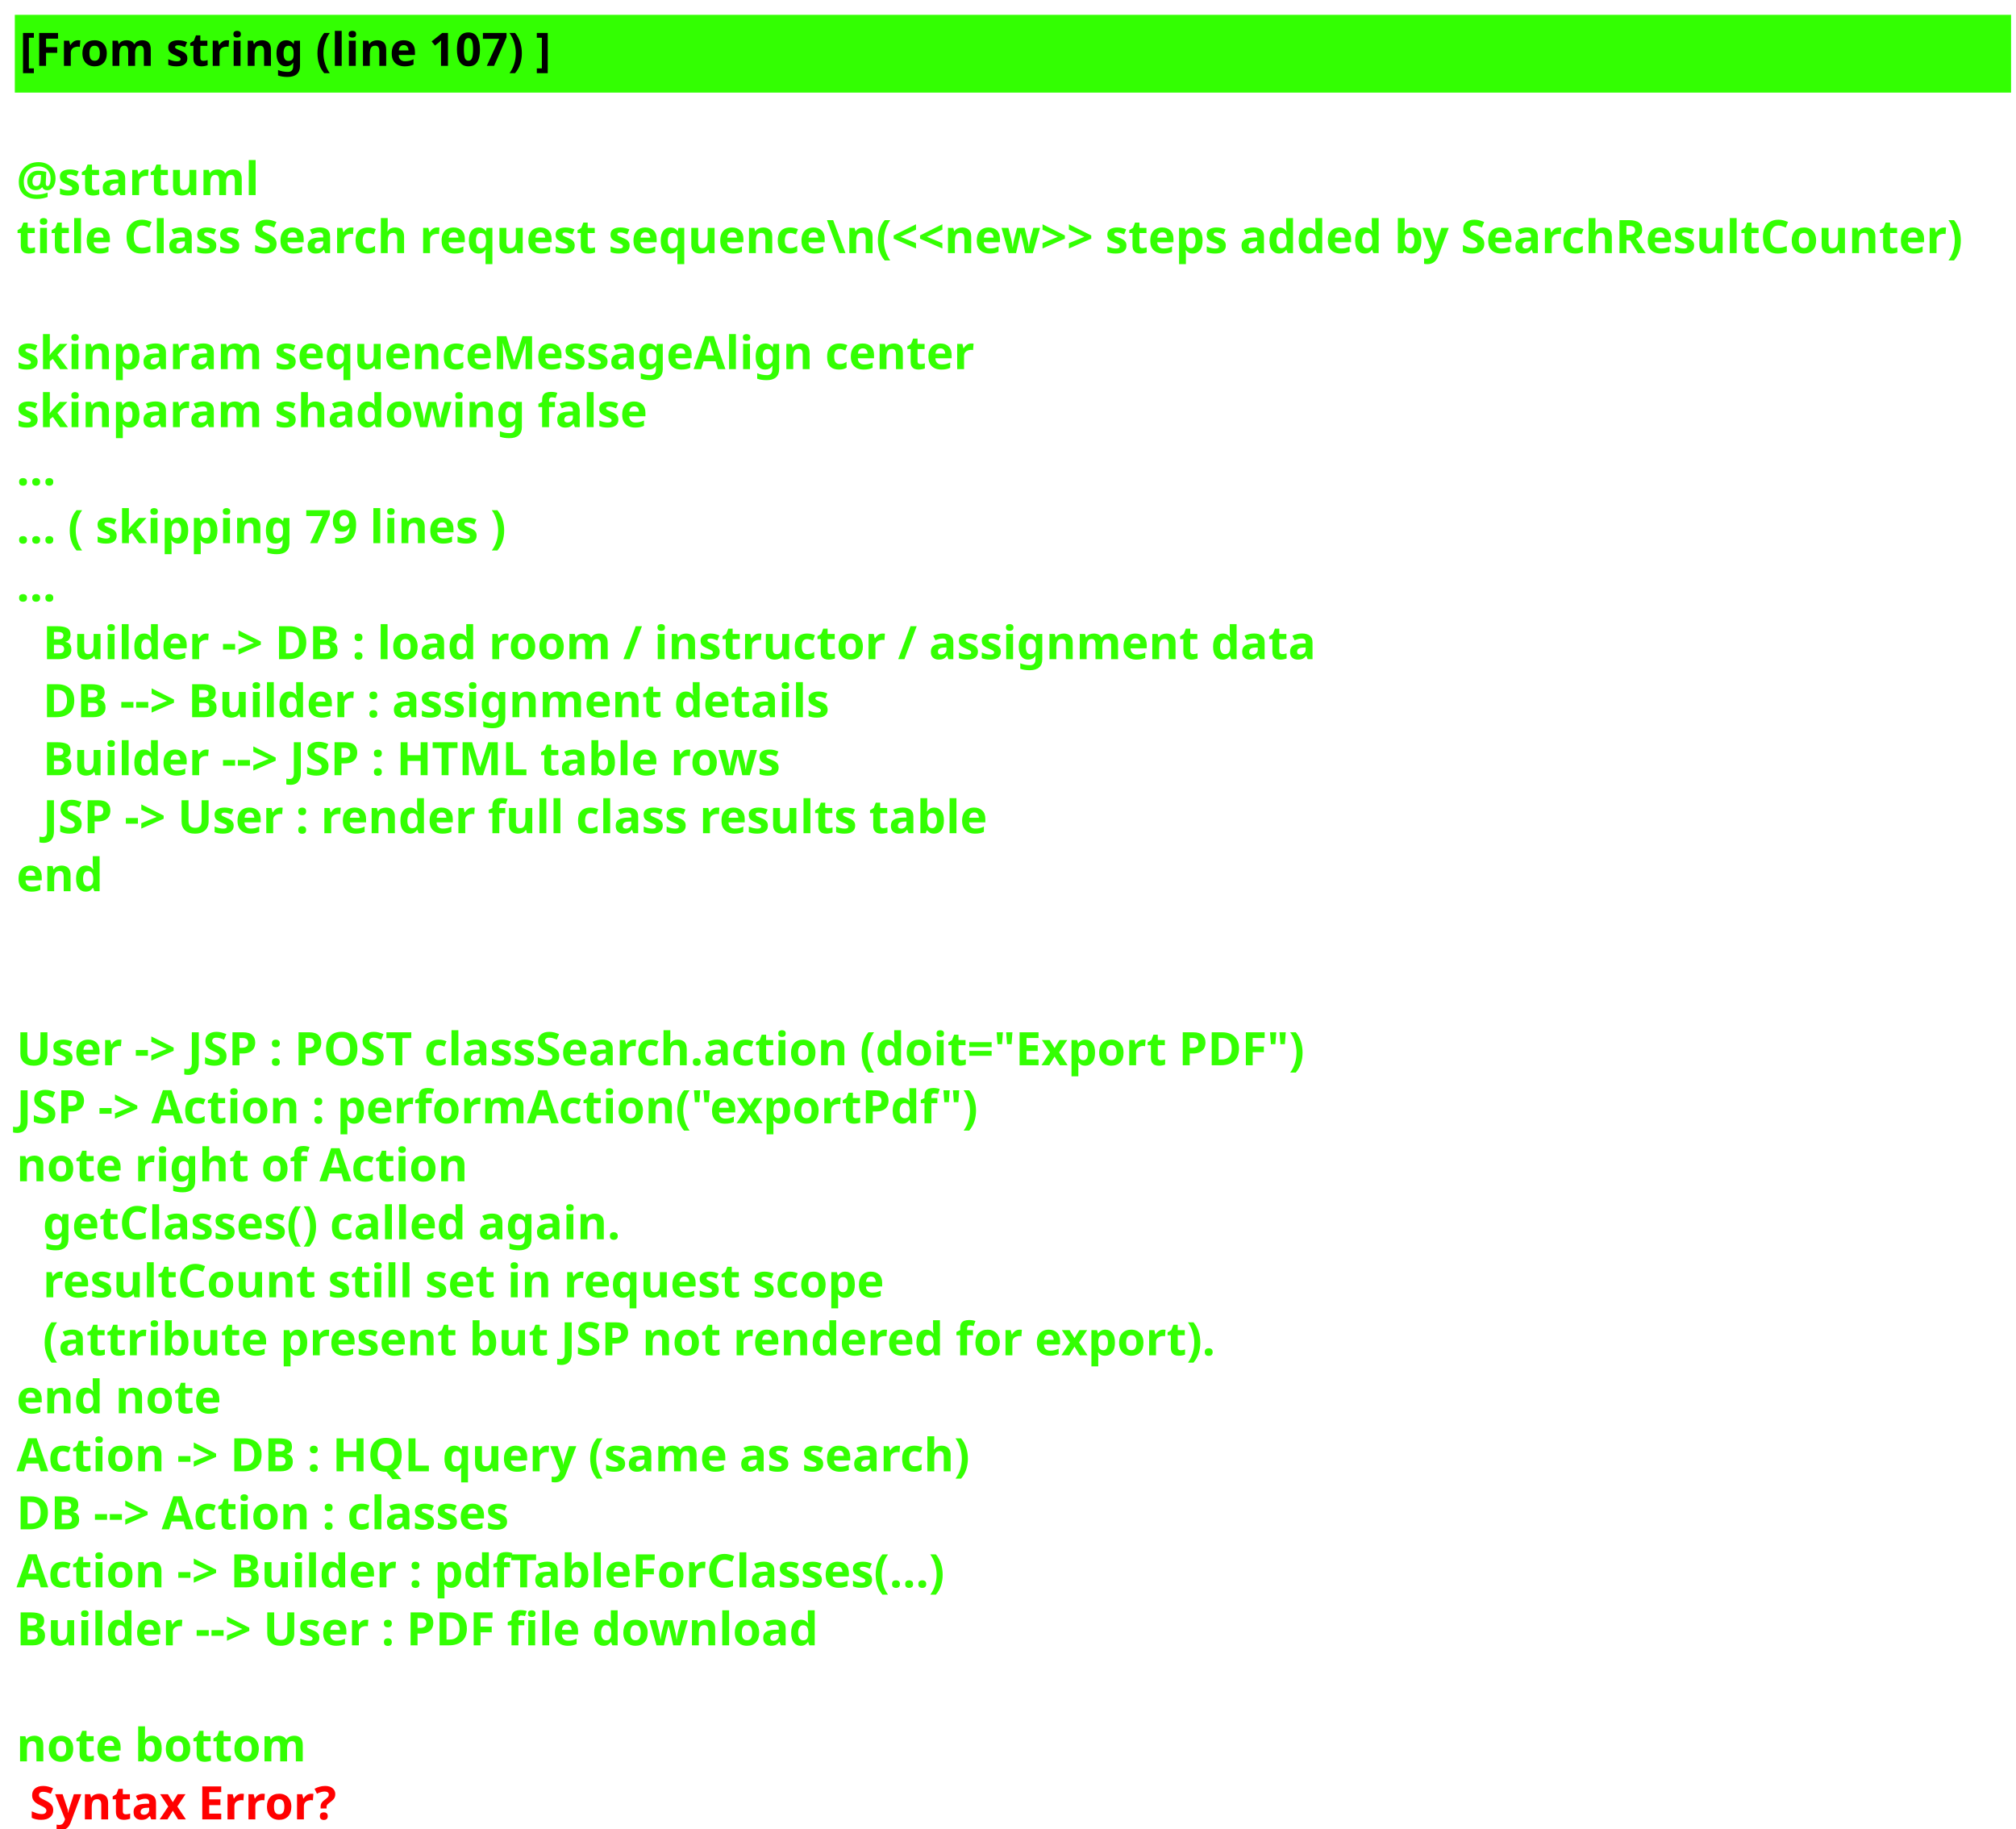
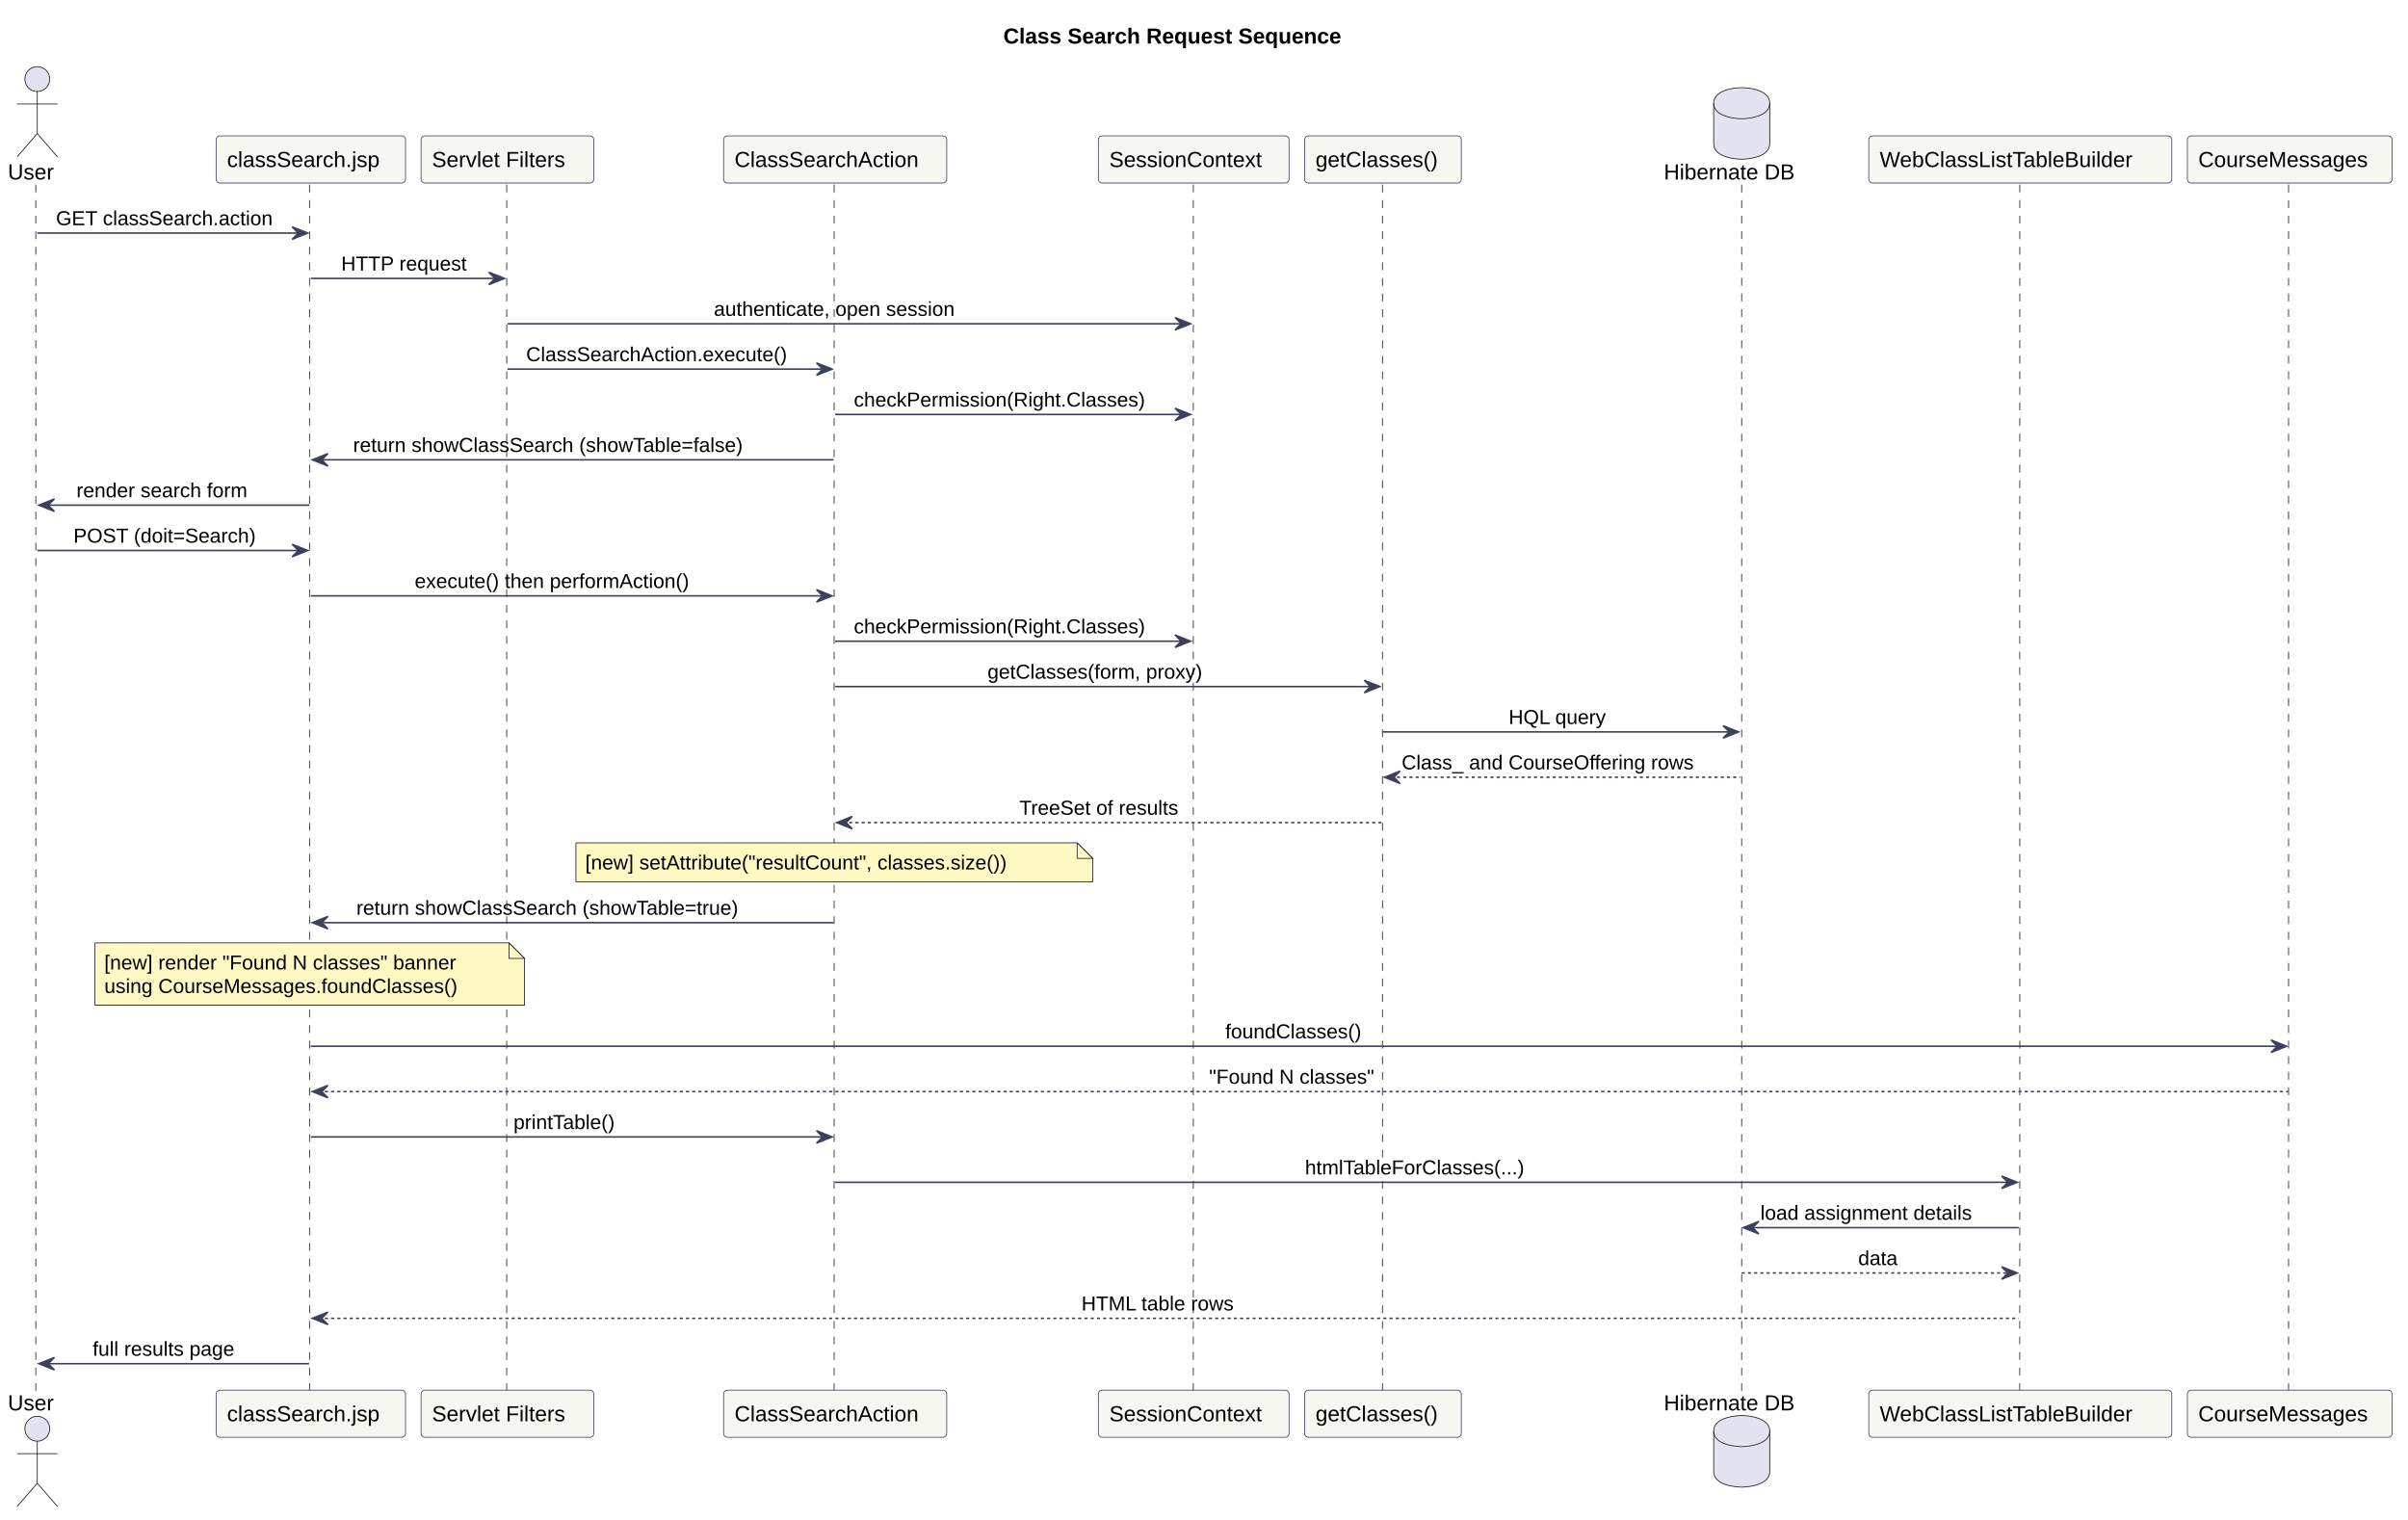
- <svg xmlns="http://www.w3.org/2000/svg" contentScriptType="application/ecmascript" contentStyleType="text/css" height="555px" preserveAspectRatio="none" style="width:612px;height:555px;background:#000000;" version="1.1" viewBox="0 0 612 555" width="612px" zoomAndPan="magnify">
+ <svg xmlns="http://www.w3.org/2000/svg" contentStyleType="text/css" data-diagram-type="SEQUENCE" height="976px" preserveAspectRatio="none" style="width:1547px;height:976px;background:#FFFFFF;" version="1.1" viewBox="0 0 1547 976" width="1547px" zoomAndPan="magnify">
  <defs />
  <g>
-     <rect fill="#33FF02" height="22.609" style="stroke: #33FF02; stroke-width: 1.0;" width="605" x="5" y="5" />
-     <text fill="#000000" font-family="sans-serif" font-size="14" font-weight="bold" lengthAdjust="spacingAndGlyphs" textLength="163" x="6" y="20">[From string (line 107) ]</text>
-     <text fill="#33FF02" font-family="sans-serif" font-size="14" font-weight="bold" lengthAdjust="spacingAndGlyphs" textLength="0" x="9" y="41.609" />
-     <text fill="#33FF02" font-family="sans-serif" font-size="14" font-weight="bold" lengthAdjust="spacingAndGlyphs" textLength="71" x="5" y="59.219">@startuml</text>
-     <text fill="#33FF02" font-family="sans-serif" font-size="14" font-weight="bold" lengthAdjust="spacingAndGlyphs" textLength="605" x="5" y="76.828">title Class Search request sequence\n(&lt;&lt;new&gt;&gt; steps added by SearchResultCounter)</text>
-     <text fill="#33FF02" font-family="sans-serif" font-size="14" font-weight="bold" lengthAdjust="spacingAndGlyphs" textLength="0" x="9" y="94.438" />
-     <text fill="#33FF02" font-family="sans-serif" font-size="14" font-weight="bold" lengthAdjust="spacingAndGlyphs" textLength="295" x="5" y="112.047">skinparam sequenceMessageAlign center</text>
-     <text fill="#33FF02" font-family="sans-serif" font-size="14" font-weight="bold" lengthAdjust="spacingAndGlyphs" textLength="190" x="5" y="129.656">skinparam shadowing false</text>
-     <text fill="#33FF02" font-family="sans-serif" font-size="14" font-weight="bold" lengthAdjust="spacingAndGlyphs" textLength="12" x="5" y="147.266">...</text>
-     <text fill="#33FF02" font-family="sans-serif" font-size="14" font-weight="bold" lengthAdjust="spacingAndGlyphs" textLength="152" x="5" y="164.875">... ( skipping 79 lines )</text>
-     <text fill="#33FF02" font-family="sans-serif" font-size="14" font-weight="bold" lengthAdjust="spacingAndGlyphs" textLength="12" x="5" y="182.484">...</text>
-     <text fill="#33FF02" font-family="sans-serif" font-size="14" font-weight="bold" lengthAdjust="spacingAndGlyphs" textLength="382" x="13" y="200.094">Builder -&gt; DB : load room / instructor / assignment data</text>
-     <text fill="#33FF02" font-family="sans-serif" font-size="14" font-weight="bold" lengthAdjust="spacingAndGlyphs" textLength="241" x="13" y="217.703">DB --&gt; Builder : assignment details</text>
-     <text fill="#33FF02" font-family="sans-serif" font-size="14" font-weight="bold" lengthAdjust="spacingAndGlyphs" textLength="231" x="13" y="235.312">Builder --&gt; JSP : HTML table rows</text>
-     <text fill="#33FF02" font-family="sans-serif" font-size="14" font-weight="bold" lengthAdjust="spacingAndGlyphs" textLength="298" x="13" y="252.922">JSP -&gt; User : render full class results table</text>
-     <text fill="#33FF02" font-family="sans-serif" font-size="14" font-weight="bold" lengthAdjust="spacingAndGlyphs" textLength="27" x="5" y="270.531">end</text>
-     <text fill="#33FF02" font-family="sans-serif" font-size="14" font-weight="bold" lengthAdjust="spacingAndGlyphs" textLength="0" x="9" y="288.141" />
-     <text fill="#33FF02" font-family="sans-serif" font-size="14" font-weight="bold" lengthAdjust="spacingAndGlyphs" textLength="0" x="9" y="305.75" />
-     <text fill="#33FF02" font-family="sans-serif" font-size="14" font-weight="bold" lengthAdjust="spacingAndGlyphs" textLength="406" x="5" y="323.359">User -&gt; JSP : POST classSearch.action (doit="Export PDF")</text>
-     <text fill="#33FF02" font-family="sans-serif" font-size="14" font-weight="bold" lengthAdjust="spacingAndGlyphs" textLength="296" x="5" y="340.969">JSP -&gt; Action : performAction("exportPdf")</text>
-     <text fill="#33FF02" font-family="sans-serif" font-size="14" font-weight="bold" lengthAdjust="spacingAndGlyphs" textLength="135" x="5" y="358.578">note right of Action</text>
-     <text fill="#33FF02" font-family="sans-serif" font-size="14" font-weight="bold" lengthAdjust="spacingAndGlyphs" textLength="180" x="13" y="376.188">getClasses() called again.</text>
-     <text fill="#33FF02" font-family="sans-serif" font-size="14" font-weight="bold" lengthAdjust="spacingAndGlyphs" textLength="261" x="13" y="393.797">resultCount still set in request scope</text>
-     <text fill="#33FF02" font-family="sans-serif" font-size="14" font-weight="bold" lengthAdjust="spacingAndGlyphs" textLength="361" x="13" y="411.406">(attribute present but JSP not rendered for export).</text>
-     <text fill="#33FF02" font-family="sans-serif" font-size="14" font-weight="bold" lengthAdjust="spacingAndGlyphs" textLength="63" x="5" y="429.016">end note</text>
-     <text fill="#33FF02" font-family="sans-serif" font-size="14" font-weight="bold" lengthAdjust="spacingAndGlyphs" textLength="293" x="5" y="446.625">Action -&gt; DB : HQL query (same as search)</text>
-     <text fill="#33FF02" font-family="sans-serif" font-size="14" font-weight="bold" lengthAdjust="spacingAndGlyphs" textLength="155" x="5" y="464.234">DB --&gt; Action : classes</text>
-     <text fill="#33FF02" font-family="sans-serif" font-size="14" font-weight="bold" lengthAdjust="spacingAndGlyphs" textLength="290" x="5" y="481.844">Action -&gt; Builder : pdfTableForClasses(...)</text>
-     <text fill="#33FF02" font-family="sans-serif" font-size="14" font-weight="bold" lengthAdjust="spacingAndGlyphs" textLength="248" x="5" y="499.453">Builder --&gt; User : PDF file download</text>
-     <text fill="#33FF02" font-family="sans-serif" font-size="14" font-weight="bold" lengthAdjust="spacingAndGlyphs" textLength="0" x="9" y="517.062" />
-     <text fill="#33FF02" font-family="sans-serif" font-size="14" font-weight="bold" lengthAdjust="spacingAndGlyphs" textLength="85" x="5" y="534.672">note bottom</text>
-     <text fill="#FF0000" font-family="sans-serif" font-size="14" font-weight="bold" lengthAdjust="spacingAndGlyphs" textLength="95" x="9" y="552.281">Syntax Error?</text>
+     <g class="title" data-source-line="1">
+       <text fill="#000000" font-family="Arial" font-size="14" font-weight="700" lengthAdjust="spacing" textLength="251.61" x="644.592" y="27.995">Class Search Request Sequence</text>
+     </g>
+     <g class="participant-lifeline" data-entity-uid="part1" data-qualified-name="User" data-source-line="11" id="part1-lifeline">
+       <g>
+         <rect fill="#000000" fill-opacity="0" height="775.453" width="8" x="19.955" y="118.594" />
+         <line style="stroke:#181818;stroke-width:0.5;stroke-dasharray:5,5;" x1="23" x2="23" y1="118.594" y2="894.047" />
+       </g>
+     </g>
+     <g class="participant-lifeline" data-entity-uid="part2" data-qualified-name="JSP" data-source-line="12" id="part2-lifeline">
+       <g>
+         <rect fill="#000000" fill-opacity="0" height="775.453" width="8" x="195.683" y="118.594" />
+         <line style="stroke:#181818;stroke-width:0.5;stroke-dasharray:5,5;" x1="198.843" x2="198.843" y1="118.594" y2="894.047" />
+       </g>
+     </g>
+     <g class="participant-lifeline" data-entity-uid="part3" data-qualified-name="Filters" data-source-line="13" id="part3-lifeline">
+       <g>
+         <rect fill="#000000" fill-opacity="0" height="775.453" width="8" x="322.007" y="118.594" />
+         <line style="stroke:#181818;stroke-width:0.5;stroke-dasharray:5,5;" x1="325.523" x2="325.523" y1="118.594" y2="894.047" />
+       </g>
+     </g>
+     <g class="participant-lifeline" data-entity-uid="part4" data-qualified-name="Action" data-source-line="14" id="part4-lifeline">
+       <g>
+         <rect fill="#000000" fill-opacity="0" height="775.453" width="8" x="532.545" y="118.594" />
+         <line style="stroke:#181818;stroke-width:0.5;stroke-dasharray:5,5;" x1="535.881" x2="535.881" y1="118.594" y2="894.047" />
+       </g>
+     </g>
+     <g class="participant-lifeline" data-entity-uid="part5" data-qualified-name="Security" data-source-line="15" id="part5-lifeline">
+       <g>
+         <rect fill="#000000" fill-opacity="0" height="775.453" width="8" x="762.895" y="118.594" />
+         <line style="stroke:#181818;stroke-width:0.5;stroke-dasharray:5,5;" x1="766.642" x2="766.642" y1="118.594" y2="894.047" />
+       </g>
+     </g>
+     <g class="participant-lifeline" data-entity-uid="part6" data-qualified-name="Query" data-source-line="16" id="part6-lifeline">
+       <g>
+         <rect fill="#000000" fill-opacity="0" height="775.453" width="8" x="884.475" y="118.594" />
+         <line style="stroke:#181818;stroke-width:0.5;stroke-dasharray:5,5;" x1="888.148" x2="888.148" y1="118.594" y2="894.047" />
+       </g>
+     </g>
+     <g class="participant-lifeline" data-entity-uid="part7" data-qualified-name="DB" data-source-line="17" id="part7-lifeline">
+       <g>
+         <rect fill="#000000" fill-opacity="0" height="775.453" width="8" x="1114.951" y="118.594" />
+         <line style="stroke:#181818;stroke-width:0.5;stroke-dasharray:5,5;" x1="1118.92" x2="1118.92" y1="118.594" y2="894.047" />
+       </g>
+     </g>
+     <g class="participant-lifeline" data-entity-uid="part8" data-qualified-name="Builder" data-source-line="18" id="part8-lifeline">
+       <g>
+         <rect fill="#000000" fill-opacity="0" height="775.453" width="8" x="1293.923" y="118.594" />
+         <line style="stroke:#181818;stroke-width:0.5;stroke-dasharray:5,5;" x1="1297.582" x2="1297.582" y1="118.594" y2="894.047" />
+       </g>
+     </g>
+     <g class="participant-lifeline" data-entity-uid="part9" data-qualified-name="I18N" data-source-line="19" id="part9-lifeline">
+       <g>
+         <rect fill="#000000" fill-opacity="0" height="775.453" width="8" x="1467.028" y="118.594" />
+         <line style="stroke:#181818;stroke-width:0.5;stroke-dasharray:5,5;" x1="1470.263" x2="1470.263" y1="118.594" y2="894.047" />
+       </g>
+     </g>
+     <g class="participant participant-head" data-entity-uid="part1" data-qualified-name="User" data-source-line="11" id="part1-head">
+       <text fill="#000000" font-family="Arial" font-size="14" lengthAdjust="spacing" textLength="31.91" x="5" y="115.292">User</text>
+       <ellipse cx="23.955" cy="50.797" fill="#E2E2F0" rx="8" ry="8" style="stroke:#181818;stroke-width:0.5;" />
+       <path d="M23.955,58.797 L23.955,85.797 M10.955,66.797 L36.955,66.797 M23.955,85.797 L10.955,100.797 M23.955,85.797 L36.955,100.797" fill="none" style="stroke:#181818;stroke-width:0.5;" />
+     </g>
+     <g class="participant participant-tail" data-entity-uid="part1" data-qualified-name="User" data-source-line="11" id="part1-tail">
+       <text fill="#000000" font-family="Arial" font-size="14" lengthAdjust="spacing" textLength="31.91" x="5" y="906.042">User</text>
+       <ellipse cx="23.955" cy="917.844" fill="#E2E2F0" rx="8" ry="8" style="stroke:#181818;stroke-width:0.5;" />
+       <path d="M23.955,925.844 L23.955,952.844 M10.955,933.844 L36.955,933.844 M23.955,952.844 L10.955,967.844 M23.955,952.844 L36.955,967.844" fill="none" style="stroke:#181818;stroke-width:0.5;" />
+     </g>
+     <g class="participant participant-head" data-entity-uid="part2" data-qualified-name="JSP" data-source-line="12" id="part2-head">
+       <rect fill="#F7F7F2" height="30.297" rx="2.5" ry="2.5" style="stroke:#3D405B;stroke-width:0.5;" width="121.68" x="138.843" y="87.297" />
+       <text fill="#000000" font-family="Arial" font-size="14" lengthAdjust="spacing" textLength="107.68" x="145.843" y="107.292">classSearch.jsp</text>
+     </g>
+     <g class="participant participant-tail" data-entity-uid="part2" data-qualified-name="JSP" data-source-line="12" id="part2-tail">
+       <rect fill="#F7F7F2" height="30.297" rx="2.5" ry="2.5" style="stroke:#3D405B;stroke-width:0.5;" width="121.68" x="138.843" y="893.047" />
+       <text fill="#000000" font-family="Arial" font-size="14" lengthAdjust="spacing" textLength="107.68" x="145.843" y="913.042">classSearch.jsp</text>
+     </g>
+     <g class="participant participant-head" data-entity-uid="part3" data-qualified-name="Filters" data-source-line="13" id="part3-head">
+       <rect fill="#F7F7F2" height="30.297" rx="2.5" ry="2.5" style="stroke:#3D405B;stroke-width:0.5;" width="110.968" x="270.523" y="87.297" />
+       <text fill="#000000" font-family="Arial" font-size="14" lengthAdjust="spacing" textLength="96.968" x="277.523" y="107.292">Servlet Filters</text>
+     </g>
+     <g class="participant participant-tail" data-entity-uid="part3" data-qualified-name="Filters" data-source-line="13" id="part3-tail">
+       <rect fill="#F7F7F2" height="30.297" rx="2.5" ry="2.5" style="stroke:#3D405B;stroke-width:0.5;" width="110.968" x="270.523" y="893.047" />
+       <text fill="#000000" font-family="Arial" font-size="14" lengthAdjust="spacing" textLength="96.968" x="277.523" y="913.042">Servlet Filters</text>
+     </g>
+     <g class="participant participant-head" data-entity-uid="part4" data-qualified-name="Action" data-source-line="14" id="part4-head">
+       <rect fill="#F7F7F2" height="30.297" rx="2.5" ry="2.5" style="stroke:#3D405B;stroke-width:0.5;" width="143.329" x="464.881" y="87.297" />
+       <text fill="#000000" font-family="Arial" font-size="14" lengthAdjust="spacing" textLength="129.329" x="471.881" y="107.292">ClassSearchAction</text>
+     </g>
+     <g class="participant participant-tail" data-entity-uid="part4" data-qualified-name="Action" data-source-line="14" id="part4-tail">
+       <rect fill="#F7F7F2" height="30.297" rx="2.5" ry="2.5" style="stroke:#3D405B;stroke-width:0.5;" width="143.329" x="464.881" y="893.047" />
+       <text fill="#000000" font-family="Arial" font-size="14" lengthAdjust="spacing" textLength="129.329" x="471.881" y="913.042">ClassSearchAction</text>
+     </g>
+     <g class="participant participant-head" data-entity-uid="part5" data-qualified-name="Security" data-source-line="15" id="part5-head">
+       <rect fill="#F7F7F2" height="30.297" rx="2.5" ry="2.5" style="stroke:#3D405B;stroke-width:0.5;" width="122.507" x="705.642" y="87.297" />
+       <text fill="#000000" font-family="Arial" font-size="14" lengthAdjust="spacing" textLength="108.507" x="712.642" y="107.292">SessionContext</text>
+     </g>
+     <g class="participant participant-tail" data-entity-uid="part5" data-qualified-name="Security" data-source-line="15" id="part5-tail">
+       <rect fill="#F7F7F2" height="30.297" rx="2.5" ry="2.5" style="stroke:#3D405B;stroke-width:0.5;" width="122.507" x="705.642" y="893.047" />
+       <text fill="#000000" font-family="Arial" font-size="14" lengthAdjust="spacing" textLength="108.507" x="712.642" y="913.042">SessionContext</text>
+     </g>
+     <g class="participant participant-head" data-entity-uid="part6" data-qualified-name="Query" data-source-line="16" id="part6-head">
+       <rect fill="#F7F7F2" height="30.297" rx="2.5" ry="2.5" style="stroke:#3D405B;stroke-width:0.5;" width="100.652" x="838.148" y="87.297" />
+       <text fill="#000000" font-family="Arial" font-size="14" lengthAdjust="spacing" textLength="86.652" x="845.148" y="107.292">getClasses()</text>
+     </g>
+     <g class="participant participant-tail" data-entity-uid="part6" data-qualified-name="Query" data-source-line="16" id="part6-tail">
+       <rect fill="#F7F7F2" height="30.297" rx="2.5" ry="2.5" style="stroke:#3D405B;stroke-width:0.5;" width="100.652" x="838.148" y="893.047" />
+       <text fill="#000000" font-family="Arial" font-size="14" lengthAdjust="spacing" textLength="86.652" x="845.148" y="913.042">getClasses()</text>
+     </g>
+     <g class="participant participant-head" data-entity-uid="part7" data-qualified-name="DB" data-source-line="17" id="part7-head">
+       <text fill="#000000" font-family="Arial" font-size="14" lengthAdjust="spacing" textLength="94.062" x="1068.92" y="115.292">Hibernate DB</text>
+       <path d="M1100.951,66.297 C1100.951,56.297 1118.951,56.297 1118.951,56.297 C1118.951,56.297 1136.951,56.297 1136.951,66.297 L1136.951,92.297 C1136.951,102.297 1118.951,102.297 1118.951,102.297 C1118.951,102.297 1100.951,102.297 1100.951,92.297 L1100.951,66.297" fill="#E2E2F0" style="stroke:#181818;stroke-width:0.5;" />
+       <path d="M1100.951,66.297 C1100.951,76.297 1118.951,76.297 1118.951,76.297 C1118.951,76.297 1136.951,76.297 1136.951,66.297" fill="none" style="stroke:#181818;stroke-width:0.5;" />
+     </g>
+     <g class="participant participant-tail" data-entity-uid="part7" data-qualified-name="DB" data-source-line="17" id="part7-tail">
+       <text fill="#000000" font-family="Arial" font-size="14" lengthAdjust="spacing" textLength="94.062" x="1068.92" y="906.042">Hibernate DB</text>
+       <path d="M1100.951,919.344 C1100.951,909.344 1118.951,909.344 1118.951,909.344 C1118.951,909.344 1136.951,909.344 1136.951,919.344 L1136.951,945.344 C1136.951,955.344 1118.951,955.344 1118.951,955.344 C1118.951,955.344 1100.951,955.344 1100.951,945.344 L1100.951,919.344" fill="#E2E2F0" style="stroke:#181818;stroke-width:0.5;" />
+       <path d="M1100.951,919.344 C1100.951,929.344 1118.951,929.344 1118.951,929.344 C1118.951,929.344 1136.951,929.344 1136.951,919.344" fill="none" style="stroke:#181818;stroke-width:0.5;" />
+     </g>
+     <g class="participant participant-head" data-entity-uid="part8" data-qualified-name="Builder" data-source-line="18" id="part8-head">
+       <rect fill="#F7F7F2" height="30.297" rx="2.5" ry="2.5" style="stroke:#3D405B;stroke-width:0.5;" width="194.681" x="1200.582" y="87.297" />
+       <text fill="#000000" font-family="Arial" font-size="14" lengthAdjust="spacing" textLength="180.681" x="1207.582" y="107.292">WebClassListTableBuilder</text>
+     </g>
+     <g class="participant participant-tail" data-entity-uid="part8" data-qualified-name="Builder" data-source-line="18" id="part8-tail">
+       <rect fill="#F7F7F2" height="30.297" rx="2.5" ry="2.5" style="stroke:#3D405B;stroke-width:0.5;" width="194.681" x="1200.582" y="893.047" />
+       <text fill="#000000" font-family="Arial" font-size="14" lengthAdjust="spacing" textLength="180.681" x="1207.582" y="913.042">WebClassListTableBuilder</text>
+     </g>
+     <g class="participant participant-head" data-entity-uid="part9" data-qualified-name="I18N" data-source-line="19" id="part9-head">
+       <rect fill="#F7F7F2" height="30.297" rx="2.5" ry="2.5" style="stroke:#3D405B;stroke-width:0.5;" width="131.53" x="1405.263" y="87.297" />
+       <text fill="#000000" font-family="Arial" font-size="14" lengthAdjust="spacing" textLength="117.53" x="1412.263" y="107.292">CourseMessages</text>
+     </g>
+     <g class="participant participant-tail" data-entity-uid="part9" data-qualified-name="I18N" data-source-line="19" id="part9-tail">
+       <rect fill="#F7F7F2" height="30.297" rx="2.5" ry="2.5" style="stroke:#3D405B;stroke-width:0.5;" width="131.53" x="1405.263" y="893.047" />
+       <text fill="#000000" font-family="Arial" font-size="14" lengthAdjust="spacing" textLength="117.53" x="1412.263" y="913.042">CourseMessages</text>
+     </g>
+     <g class="message" data-entity-1="part1" data-entity-2="part2" data-source-line="21" id="msg1">
+       <polygon fill="#3D405B" points="187.683,145.727,197.683,149.727,187.683,153.727,191.683,149.727" style="stroke:#3D405B;stroke-width:1;" />
+       <line style="stroke:#3D405B;stroke-width:1;" x1="23.955" x2="193.683" y1="149.727" y2="149.727" />
+       <text fill="#000000" font-family="Arial" font-size="13" lengthAdjust="spacing" textLength="151.728" x="35.955" y="144.661">GET classSearch.action</text>
+     </g>
+     <g class="message" data-entity-1="part2" data-entity-2="part3" data-source-line="22" id="msg2">
+       <polygon fill="#3D405B" points="314.007,174.859,324.007,178.859,314.007,182.859,318.007,178.859" style="stroke:#3D405B;stroke-width:1;" />
+       <line style="stroke:#3D405B;stroke-width:1;" x1="199.683" x2="320.007" y1="178.859" y2="178.859" />
+       <text fill="#000000" font-family="Arial" font-size="13" lengthAdjust="spacing" textLength="87.331" x="219.179" y="173.793">HTTP request</text>
+     </g>
+     <g class="message" data-entity-1="part3" data-entity-2="part5" data-source-line="23" id="msg3">
+       <polygon fill="#3D405B" points="754.895,203.992,764.895,207.992,754.895,211.992,758.895,207.992" style="stroke:#3D405B;stroke-width:1;" />
+       <line style="stroke:#3D405B;stroke-width:1;" x1="326.007" x2="760.895" y1="207.992" y2="207.992" />
+       <text fill="#000000" font-family="Arial" font-size="13" lengthAdjust="spacing" textLength="175.659" x="458.622" y="202.926">authenticate, open session</text>
+     </g>
+     <g class="message" data-entity-1="part3" data-entity-2="part4" data-source-line="24" id="msg4">
+       <polygon fill="#3D405B" points="524.545,233.125,534.545,237.125,524.545,241.125,528.545,237.125" style="stroke:#3D405B;stroke-width:1;" />
+       <line style="stroke:#3D405B;stroke-width:1;" x1="326.007" x2="530.545" y1="237.125" y2="237.125" />
+       <text fill="#000000" font-family="Arial" font-size="13" lengthAdjust="spacing" textLength="186.539" x="338.007" y="232.059">ClassSearchAction.execute()</text>
+     </g>
+     <g class="message" data-entity-1="part4" data-entity-2="part5" data-source-line="25" id="msg5">
+       <polygon fill="#3D405B" points="754.895,262.258,764.895,266.258,754.895,270.258,758.895,266.258" style="stroke:#3D405B;stroke-width:1;" />
+       <line style="stroke:#3D405B;stroke-width:1;" x1="536.545" x2="760.895" y1="266.258" y2="266.258" />
+       <text fill="#000000" font-family="Arial" font-size="13" lengthAdjust="spacing" textLength="206.35" x="548.545" y="261.192">checkPermission(Right.Classes)</text>
+     </g>
+     <g class="message" data-entity-1="part4" data-entity-2="part2" data-source-line="26" id="msg6">
+       <polygon fill="#3D405B" points="210.683,291.391,200.683,295.391,210.683,299.391,206.683,295.391" style="stroke:#3D405B;stroke-width:1;" />
+       <line style="stroke:#3D405B;stroke-width:1;" x1="204.683" x2="535.545" y1="295.391" y2="295.391" />
+       <text fill="#000000" font-family="Arial" font-size="13" lengthAdjust="spacing" textLength="282.604" x="226.812" y="290.325">return showClassSearch (showTable=false)</text>
+     </g>
+     <g class="message" data-entity-1="part2" data-entity-2="part1" data-source-line="27" id="msg7">
+       <polygon fill="#3D405B" points="34.955,320.523,24.955,324.523,34.955,328.523,30.955,324.523" style="stroke:#3D405B;stroke-width:1;" />
+       <line style="stroke:#3D405B;stroke-width:1;" x1="28.955" x2="198.683" y1="324.523" y2="324.523" />
+       <text fill="#000000" font-family="Arial" font-size="13" lengthAdjust="spacing" textLength="125.449" x="49.095" y="319.457">render search form</text>
+     </g>
+     <g class="message" data-entity-1="part1" data-entity-2="part2" data-source-line="29" id="msg8">
+       <polygon fill="#3D405B" points="187.683,349.656,197.683,353.656,187.683,357.656,191.683,353.656" style="stroke:#3D405B;stroke-width:1;" />
+       <line style="stroke:#3D405B;stroke-width:1;" x1="23.955" x2="193.683" y1="353.656" y2="353.656" />
+       <text fill="#000000" font-family="Arial" font-size="13" lengthAdjust="spacing" textLength="129.295" x="47.171" y="348.59">POST (doit=Search)</text>
+     </g>
+     <g class="message" data-entity-1="part2" data-entity-2="part4" data-source-line="30" id="msg9">
+       <polygon fill="#3D405B" points="524.545,378.789,534.545,382.789,524.545,386.789,528.545,382.789" style="stroke:#3D405B;stroke-width:1;" />
+       <line style="stroke:#3D405B;stroke-width:1;" x1="199.683" x2="530.545" y1="382.789" y2="382.789" />
+       <text fill="#000000" font-family="Arial" font-size="13" lengthAdjust="spacing" textLength="203.373" x="266.428" y="377.723">execute() then performAction()</text>
+     </g>
+     <g class="message" data-entity-1="part4" data-entity-2="part5" data-source-line="31" id="msg10">
+       <polygon fill="#3D405B" points="754.895,407.922,764.895,411.922,754.895,415.922,758.895,411.922" style="stroke:#3D405B;stroke-width:1;" />
+       <line style="stroke:#3D405B;stroke-width:1;" x1="536.545" x2="760.895" y1="411.922" y2="411.922" />
+       <text fill="#000000" font-family="Arial" font-size="13" lengthAdjust="spacing" textLength="206.35" x="548.545" y="406.856">checkPermission(Right.Classes)</text>
+     </g>
+     <g class="message" data-entity-1="part4" data-entity-2="part6" data-source-line="32" id="msg11">
+       <polygon fill="#3D405B" points="876.475,437.055,886.475,441.055,876.475,445.055,880.475,441.055" style="stroke:#3D405B;stroke-width:1;" />
+       <line style="stroke:#3D405B;stroke-width:1;" x1="536.545" x2="882.475" y1="441.055" y2="441.055" />
+       <text fill="#000000" font-family="Arial" font-size="13" lengthAdjust="spacing" textLength="156.203" x="634.408" y="435.989">getClasses(form, proxy)</text>
+     </g>
+     <g class="message" data-entity-1="part6" data-entity-2="part7" data-source-line="33" id="msg12">
+       <polygon fill="#3D405B" points="1106.951,466.188,1116.951,470.188,1106.951,474.188,1110.951,470.188" style="stroke:#3D405B;stroke-width:1;" />
+       <line style="stroke:#3D405B;stroke-width:1;" x1="888.475" x2="1112.951" y1="470.188" y2="470.188" />
+       <text fill="#000000" font-family="Arial" font-size="13" lengthAdjust="spacing" textLength="68.91" x="969.258" y="465.122">HQL query</text>
+     </g>
+     <g class="message" data-entity-1="part7" data-entity-2="part6" data-source-line="34" id="msg13">
+       <polygon fill="#3D405B" points="899.475,495.32,889.475,499.32,899.475,503.32,895.475,499.32" style="stroke:#3D405B;stroke-width:1;" />
+       <line style="stroke:#3D405B;stroke-width:1;stroke-dasharray:2,2;" x1="893.475" x2="1117.951" y1="499.32" y2="499.32" />
+       <text fill="#000000" font-family="Arial" font-size="13" lengthAdjust="spacing" textLength="206.477" x="900.475" y="494.254">Class_ and CourseOffering rows</text>
+     </g>
+     <g class="message" data-entity-1="part6" data-entity-2="part4" data-source-line="35" id="msg14">
+       <polygon fill="#3D405B" points="547.545,524.453,537.545,528.453,547.545,532.453,543.545,528.453" style="stroke:#3D405B;stroke-width:1;" />
+       <line style="stroke:#3D405B;stroke-width:1;stroke-dasharray:2,2;" x1="541.545" x2="887.475" y1="528.453" y2="528.453" />
+       <text fill="#000000" font-family="Arial" font-size="13" lengthAdjust="spacing" textLength="115.261" x="654.88" y="523.387">TreeSet of results</text>
+     </g>
+     <path d="M370,541.453 L370,566.453 L702,566.453 L702,551.453 L692,541.453 L370,541.453" fill="#FFF9C4" style="stroke:#181818;stroke-width:0.5;" />
+     <path d="M692,541.453 L692,551.453 L702,551.453 L692,541.453" fill="#FFF9C4" style="stroke:#181818;stroke-width:0.5;" />
+     <text fill="#000000" font-family="Arial" font-size="13" lengthAdjust="spacing" textLength="311.207" x="376" y="558.52">[new] setAttribute("resultCount", classes.size())</text>
+     <g class="message" data-entity-1="part4" data-entity-2="part2" data-source-line="41" id="msg15">
+       <polygon fill="#3D405B" points="210.683,588.719,200.683,592.719,210.683,596.719,206.683,592.719" style="stroke:#3D405B;stroke-width:1;" />
+       <line style="stroke:#3D405B;stroke-width:1;" x1="204.683" x2="535.545" y1="592.719" y2="592.719" />
+       <text fill="#000000" font-family="Arial" font-size="13" lengthAdjust="spacing" textLength="278.357" x="228.935" y="587.653">return showClassSearch (showTable=true)</text>
+     </g>
+     <path d="M61,605.719 L61,645.719 L337,645.719 L337,615.719 L327,605.719 L61,605.719" fill="#FFF9C4" style="stroke:#181818;stroke-width:0.5;" />
+     <path d="M327,605.719 L327,615.719 L337,615.719 L327,605.719" fill="#FFF9C4" style="stroke:#181818;stroke-width:0.5;" />
+     <text fill="#000000" font-family="Arial" font-size="13" lengthAdjust="spacing" textLength="255.779" x="67" y="622.786">[new] render "Found N classes" banner</text>
+     <text fill="#000000" font-family="Arial" font-size="13" lengthAdjust="spacing" textLength="248.892" x="67" y="637.918">using CourseMessages.foundClasses()</text>
+     <g class="message" data-entity-1="part2" data-entity-2="part9" data-source-line="48" id="msg16">
+       <polygon fill="#3D405B" points="1459.028,668.117,1469.028,672.117,1459.028,676.117,1463.028,672.117" style="stroke:#3D405B;stroke-width:1;" />
+       <line style="stroke:#3D405B;stroke-width:1;" x1="199.683" x2="1465.028" y1="672.117" y2="672.117" />
+       <text fill="#000000" font-family="Arial" font-size="13" lengthAdjust="spacing" textLength="96.376" x="787.168" y="667.051">foundClasses()</text>
+     </g>
+     <g class="message" data-entity-1="part9" data-entity-2="part2" data-source-line="49" id="msg17">
+       <polygon fill="#3D405B" points="210.683,697.25,200.683,701.25,210.683,705.25,206.683,701.25" style="stroke:#3D405B;stroke-width:1;" />
+       <line style="stroke:#3D405B;stroke-width:1;stroke-dasharray:2,2;" x1="204.683" x2="1470.028" y1="701.25" y2="701.25" />
+       <text fill="#000000" font-family="Arial" font-size="13" lengthAdjust="spacing" textLength="117.152" x="776.779" y="696.184">"Found N classes"</text>
+     </g>
+     <g class="message" data-entity-1="part2" data-entity-2="part4" data-source-line="50" id="msg18">
+       <polygon fill="#3D405B" points="524.545,726.383,534.545,730.383,524.545,734.383,528.545,730.383" style="stroke:#3D405B;stroke-width:1;" />
+       <line style="stroke:#3D405B;stroke-width:1;" x1="199.683" x2="530.545" y1="730.383" y2="730.383" />
+       <text fill="#000000" font-family="Arial" font-size="13" lengthAdjust="spacing" textLength="76.457" x="329.885" y="725.317">printTable()</text>
+     </g>
+     <g class="message" data-entity-1="part4" data-entity-2="part8" data-source-line="51" id="msg19">
+       <polygon fill="#3D405B" points="1285.923,755.516,1295.923,759.516,1285.923,763.516,1289.923,759.516" style="stroke:#3D405B;stroke-width:1;" />
+       <line style="stroke:#3D405B;stroke-width:1;" x1="536.545" x2="1291.923" y1="759.516" y2="759.516" />
+       <text fill="#000000" font-family="Arial" font-size="13" lengthAdjust="spacing" textLength="157.669" x="838.399" y="754.45">htmlTableForClasses(...)</text>
+     </g>
+     <g class="message" data-entity-1="part8" data-entity-2="part7" data-source-line="52" id="msg20">
+       <polygon fill="#3D405B" points="1129.951,784.648,1119.951,788.648,1129.951,792.648,1125.951,788.648" style="stroke:#3D405B;stroke-width:1;" />
+       <line style="stroke:#3D405B;stroke-width:1;" x1="1123.951" x2="1296.923" y1="788.648" y2="788.648" />
+       <text fill="#000000" font-family="Arial" font-size="13" lengthAdjust="spacing" textLength="154.972" x="1130.951" y="783.582">load assignment details</text>
+     </g>
+     <g class="message" data-entity-1="part7" data-entity-2="part8" data-source-line="53" id="msg21">
+       <polygon fill="#3D405B" points="1285.923,813.781,1295.923,817.781,1285.923,821.781,1289.923,817.781" style="stroke:#3D405B;stroke-width:1;" />
+       <line style="stroke:#3D405B;stroke-width:1;stroke-dasharray:2,2;" x1="1118.951" x2="1291.923" y1="817.781" y2="817.781" />
+       <text fill="#000000" font-family="Arial" font-size="13" lengthAdjust="spacing" textLength="29.282" x="1193.796" y="812.715">data</text>
+     </g>
+     <g class="message" data-entity-1="part8" data-entity-2="part2" data-source-line="54" id="msg22">
+       <polygon fill="#3D405B" points="210.683,842.914,200.683,846.914,210.683,850.914,206.683,846.914" style="stroke:#3D405B;stroke-width:1;" />
+       <line style="stroke:#3D405B;stroke-width:1;stroke-dasharray:2,2;" x1="204.683" x2="1296.923" y1="846.914" y2="846.914" />
+       <text fill="#000000" font-family="Arial" font-size="13" lengthAdjust="spacing" textLength="108.069" x="694.769" y="841.848">HTML table rows</text>
+     </g>
+     <g class="message" data-entity-1="part2" data-entity-2="part1" data-source-line="55" id="msg23">
+       <polygon fill="#3D405B" points="34.955,872.047,24.955,876.047,34.955,880.047,30.955,876.047" style="stroke:#3D405B;stroke-width:1;" />
+       <line style="stroke:#3D405B;stroke-width:1;" x1="28.955" x2="198.683" y1="876.047" y2="876.047" />
+       <text fill="#000000" font-family="Arial" font-size="13" lengthAdjust="spacing" textLength="104.609" x="59.514" y="870.981">full results page</text>
+     </g>
  </g>
</svg>
